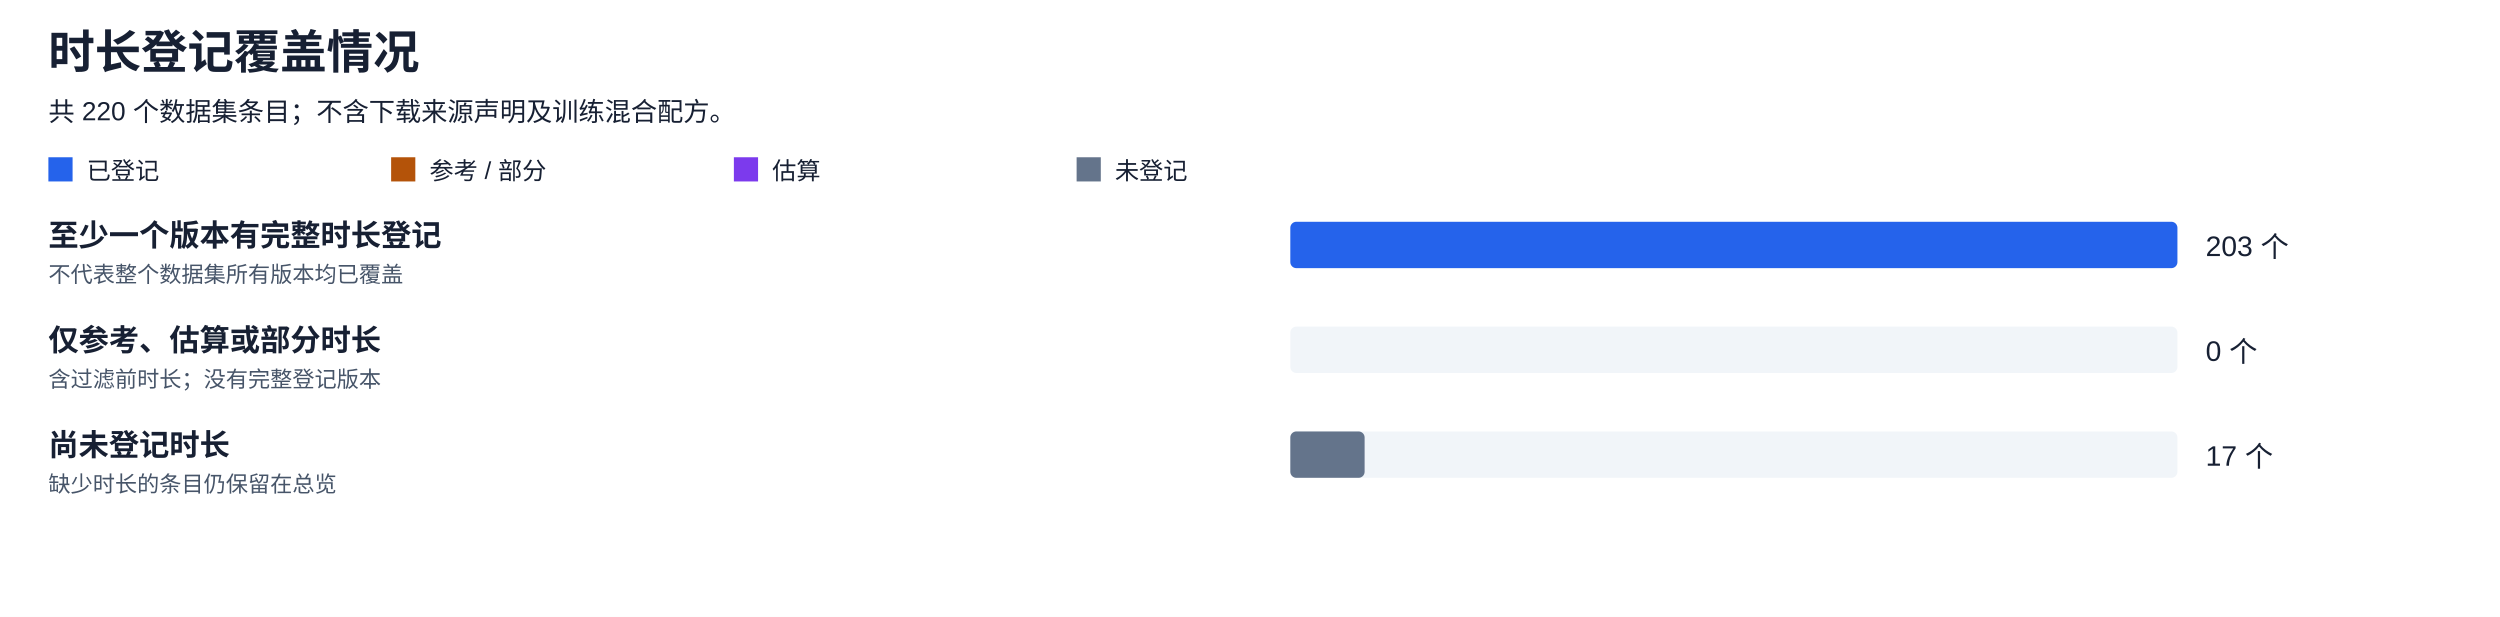
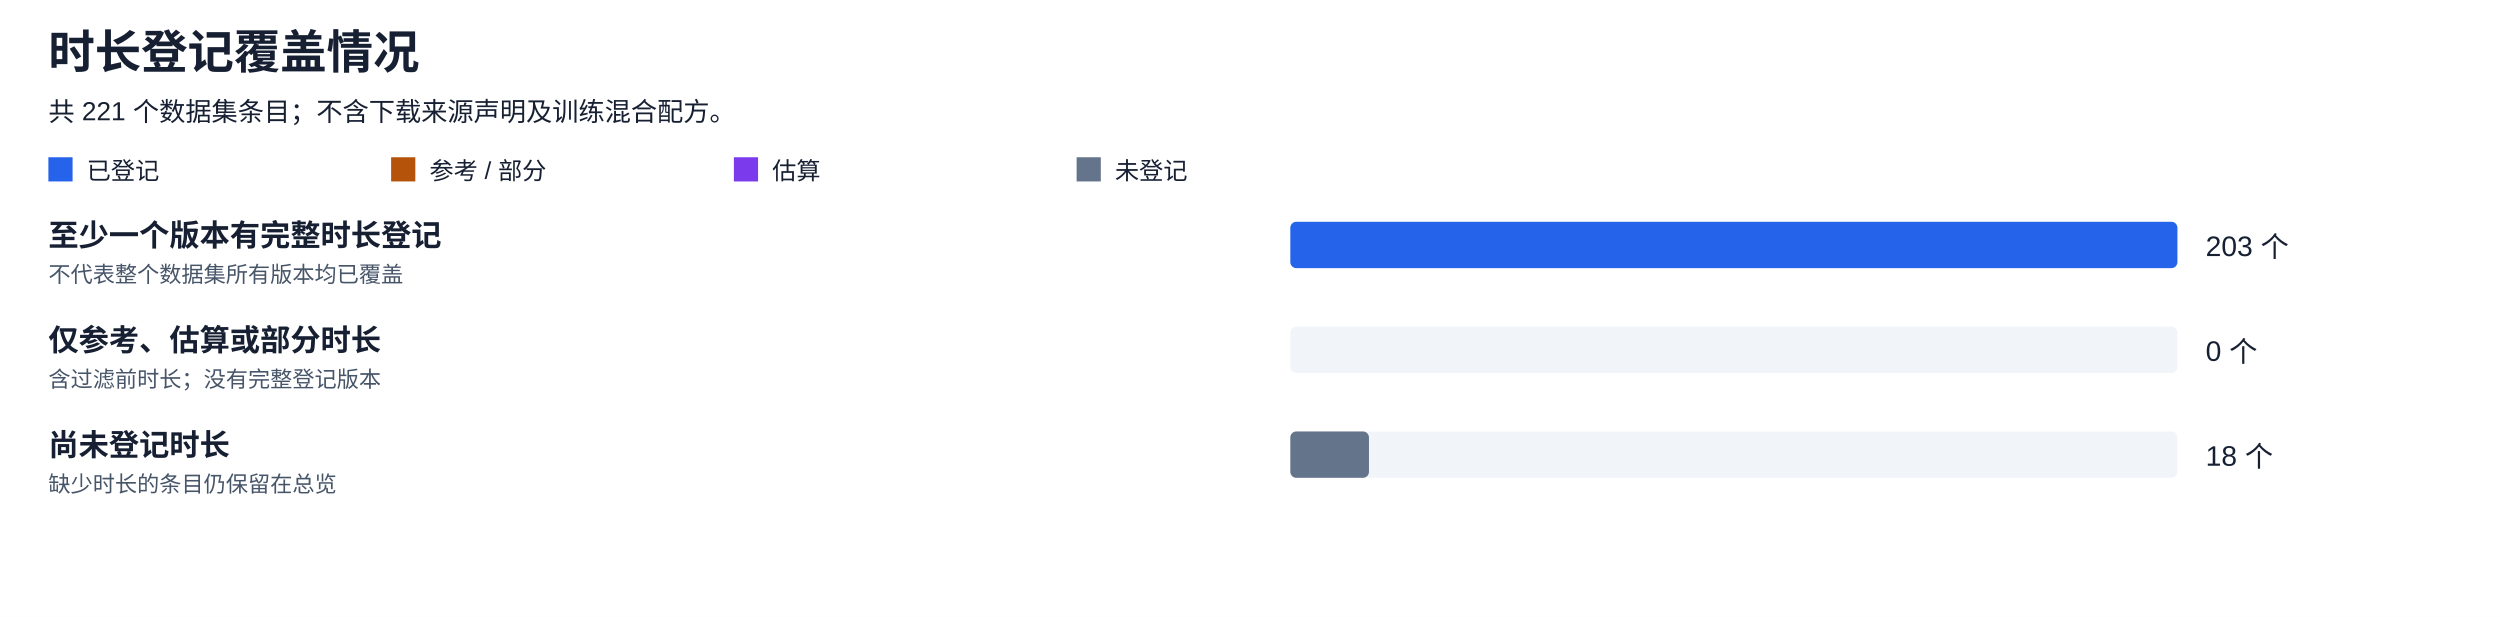
<svg xmlns="http://www.w3.org/2000/svg" width="1240" height="306" viewBox="0 0 1240 306" role="img" aria-labelledby="title desc">
  <rect width="100%" height="100%" fill="white" />
  <g font-family="Arial, Noto Sans CJK SC, Microsoft YaHei, sans-serif" fill="#172033">
    <text x="24" y="34" font-size="23" font-weight="700">时长登记覆盖情况</text>
-     <text x="24" y="60" font-size="13">共 220 个数据集条目；不含下载来源声明及训练混合配方。</text>
+     <text x="24" y="60" font-size="13">共 221 个数据集条目；不含下载来源声明及训练混合配方。</text>
    <rect x="24" y="78" width="12" height="12" fill="#2563eb" />
    <text x="43" y="89" font-size="12">已登记</text>
    <rect x="194" y="78" width="12" height="12" fill="#b45309" />
    <text x="213" y="89" font-size="12">参考 / 部分</text>
    <rect x="364" y="78" width="12" height="12" fill="#7c3aed" />
    <text x="383" y="89" font-size="12">估算</text>
    <rect x="534" y="78" width="12" height="12" fill="#64748b" />
    <text x="553" y="89" font-size="12">未登记</text>
    <text x="24" y="122" font-size="15" font-weight="600">至少一个版本有完整时长登记</text>
    <text x="24" y="140" font-size="11" fill="#475569">不代表整个数据集所有版本均已覆盖</text>
    <rect x="640" y="110" width="440" height="23" rx="3" fill="#f1f5f9" />
    <rect x="640" y="110" width="440.00" height="23" rx="3" fill="#2563eb" />
    <text x="1094" y="127" font-size="14">203 个</text>
    <text x="24" y="174" font-size="15" font-weight="600">仅参考、估算或部分时长</text>
    <text x="24" y="192" font-size="11" fill="#475569">含过滤前时长；没有完整登记版本</text>
    <rect x="640" y="162" width="440" height="23" rx="3" fill="#f1f5f9" />
    <rect x="640" y="162" width="0.00" height="23" rx="3" fill="#b45309" />
    <text x="1094" y="179" font-size="14">0 个</text>
    <text x="24" y="226" font-size="15" font-weight="600">尚未登记时长</text>
    <text x="24" y="244" font-size="11" fill="#475569">缺少时长的条目仍保留在总览</text>
    <rect x="640" y="214" width="440" height="23" rx="3" fill="#f1f5f9" />
-     <rect x="640" y="214" width="36.85" height="23" rx="3" fill="#64748b" />
-     <text x="1094" y="231" font-size="14">17 个</text>
+     <rect x="640" y="214" width="39.01" height="23" rx="3" fill="#64748b" />
+     <text x="1094" y="231" font-size="14">18 个</text>
  </g>
</svg>
